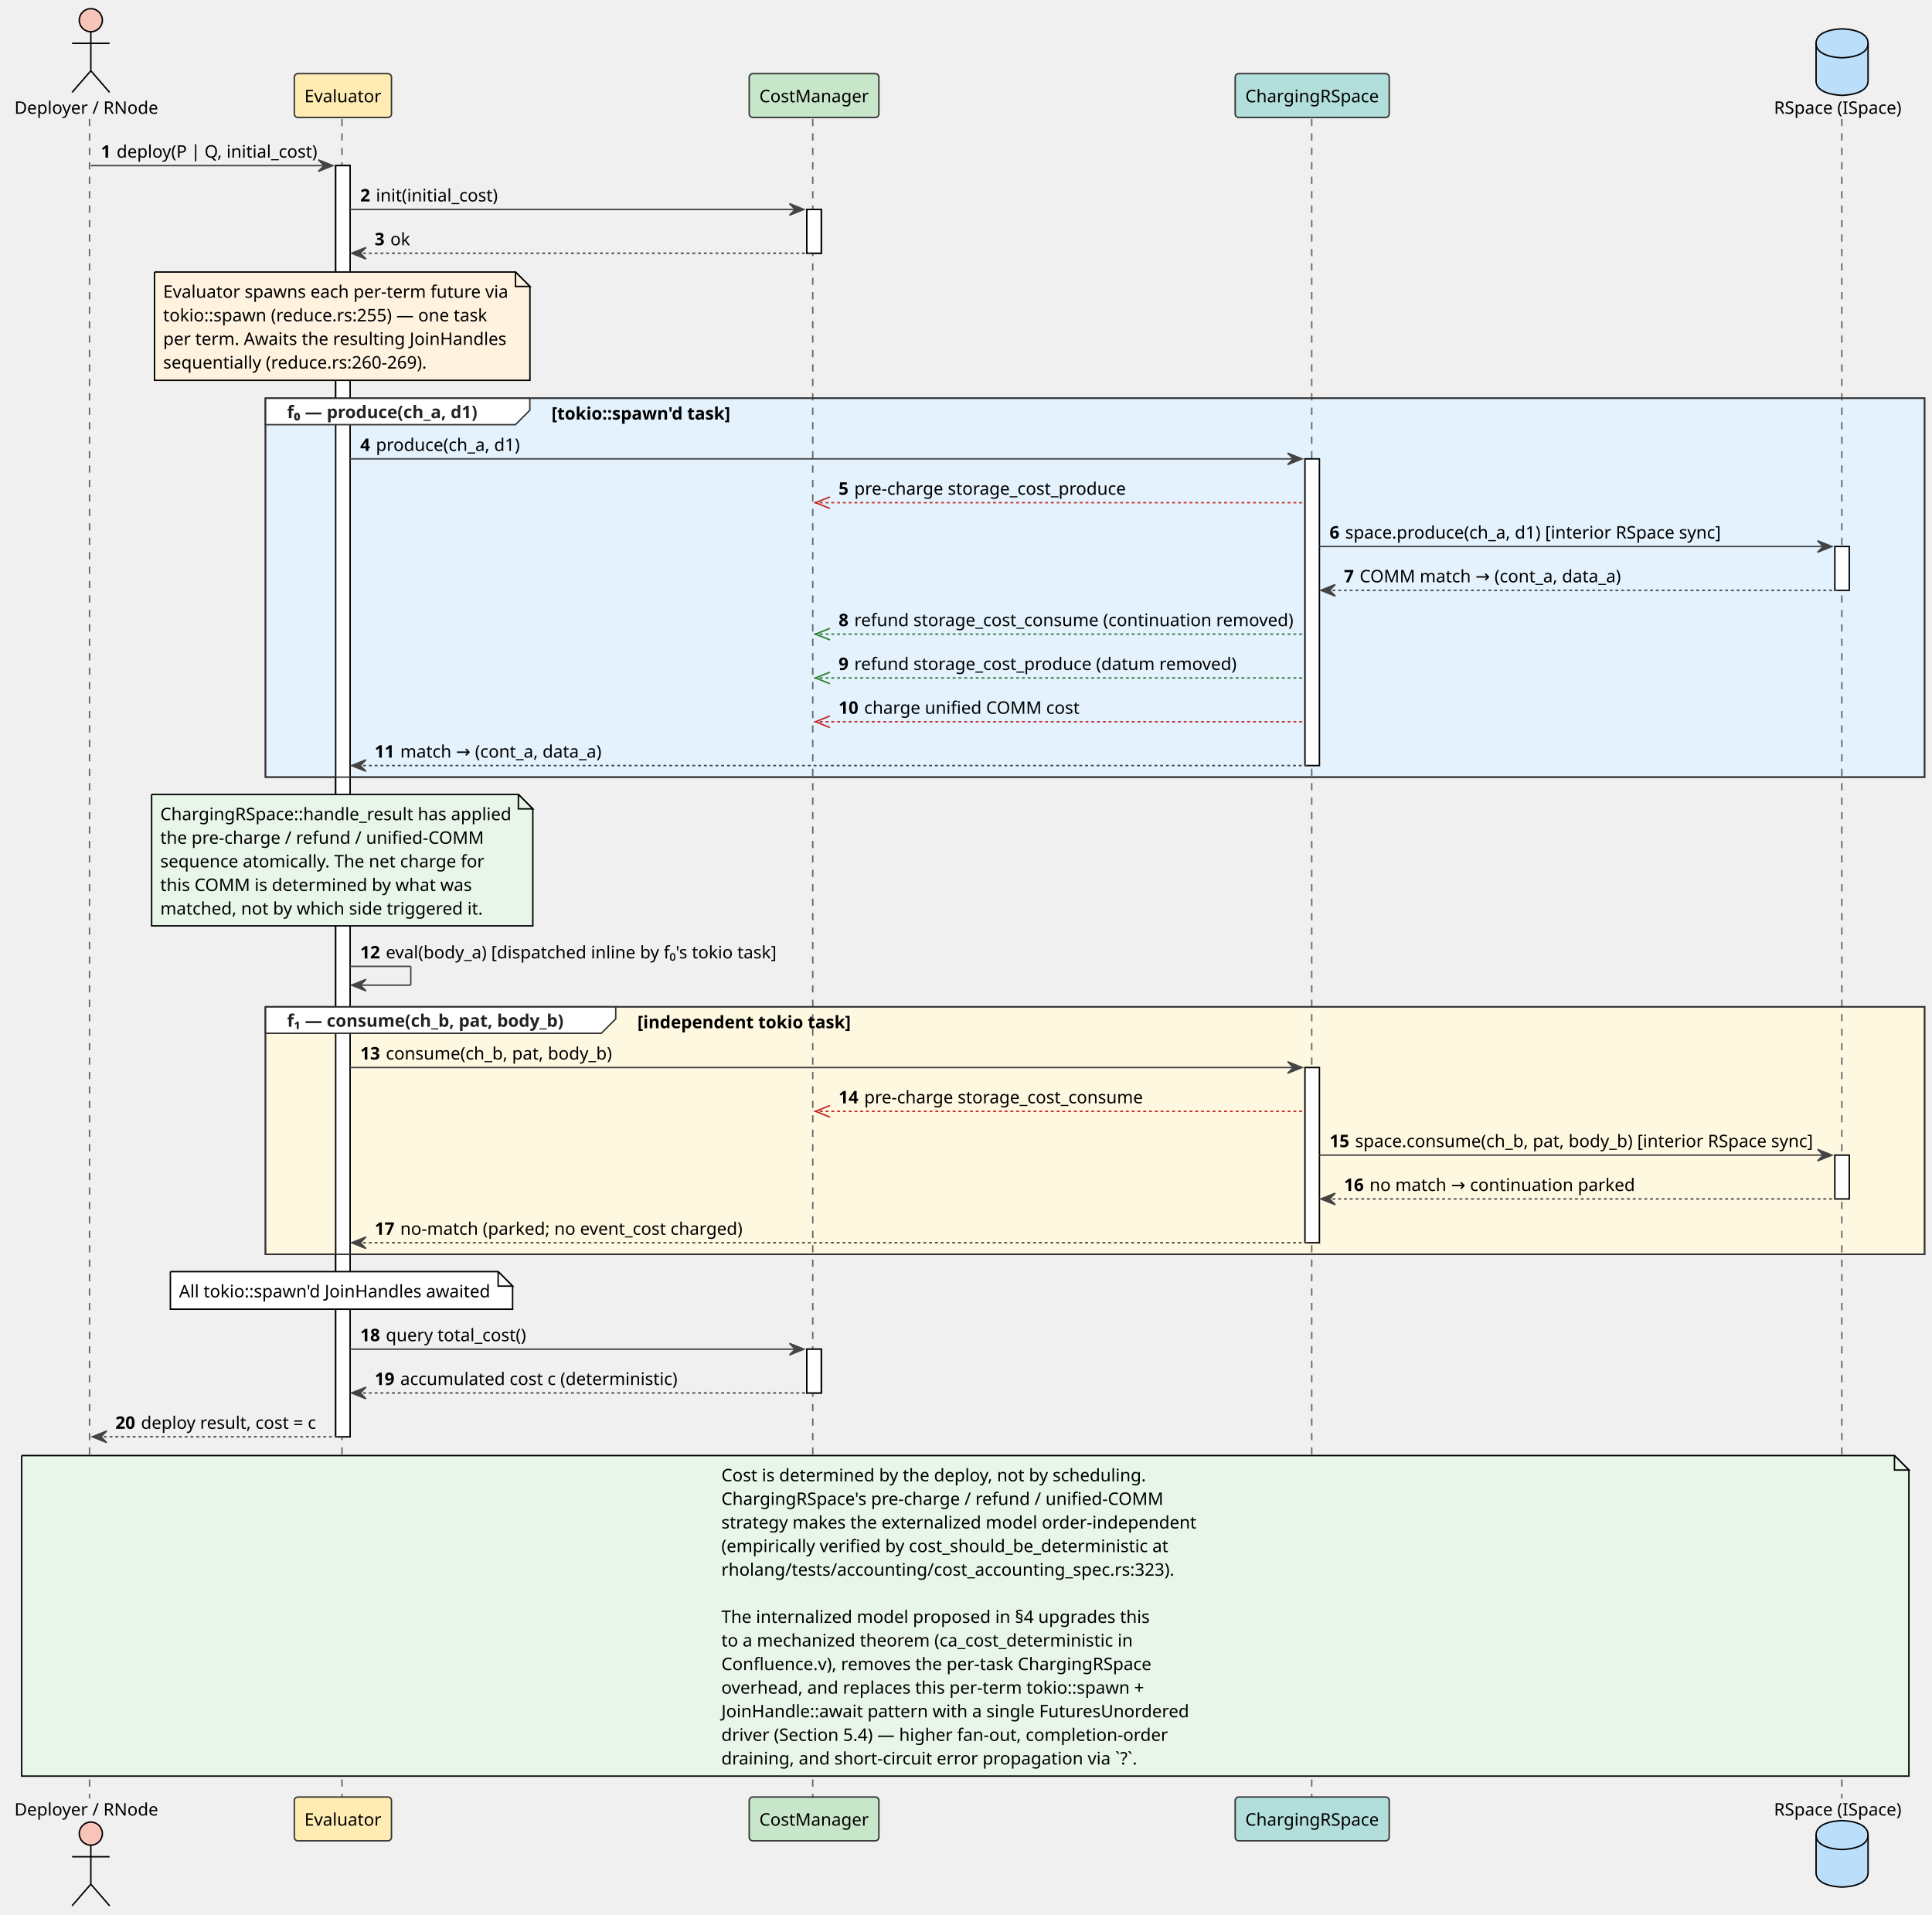
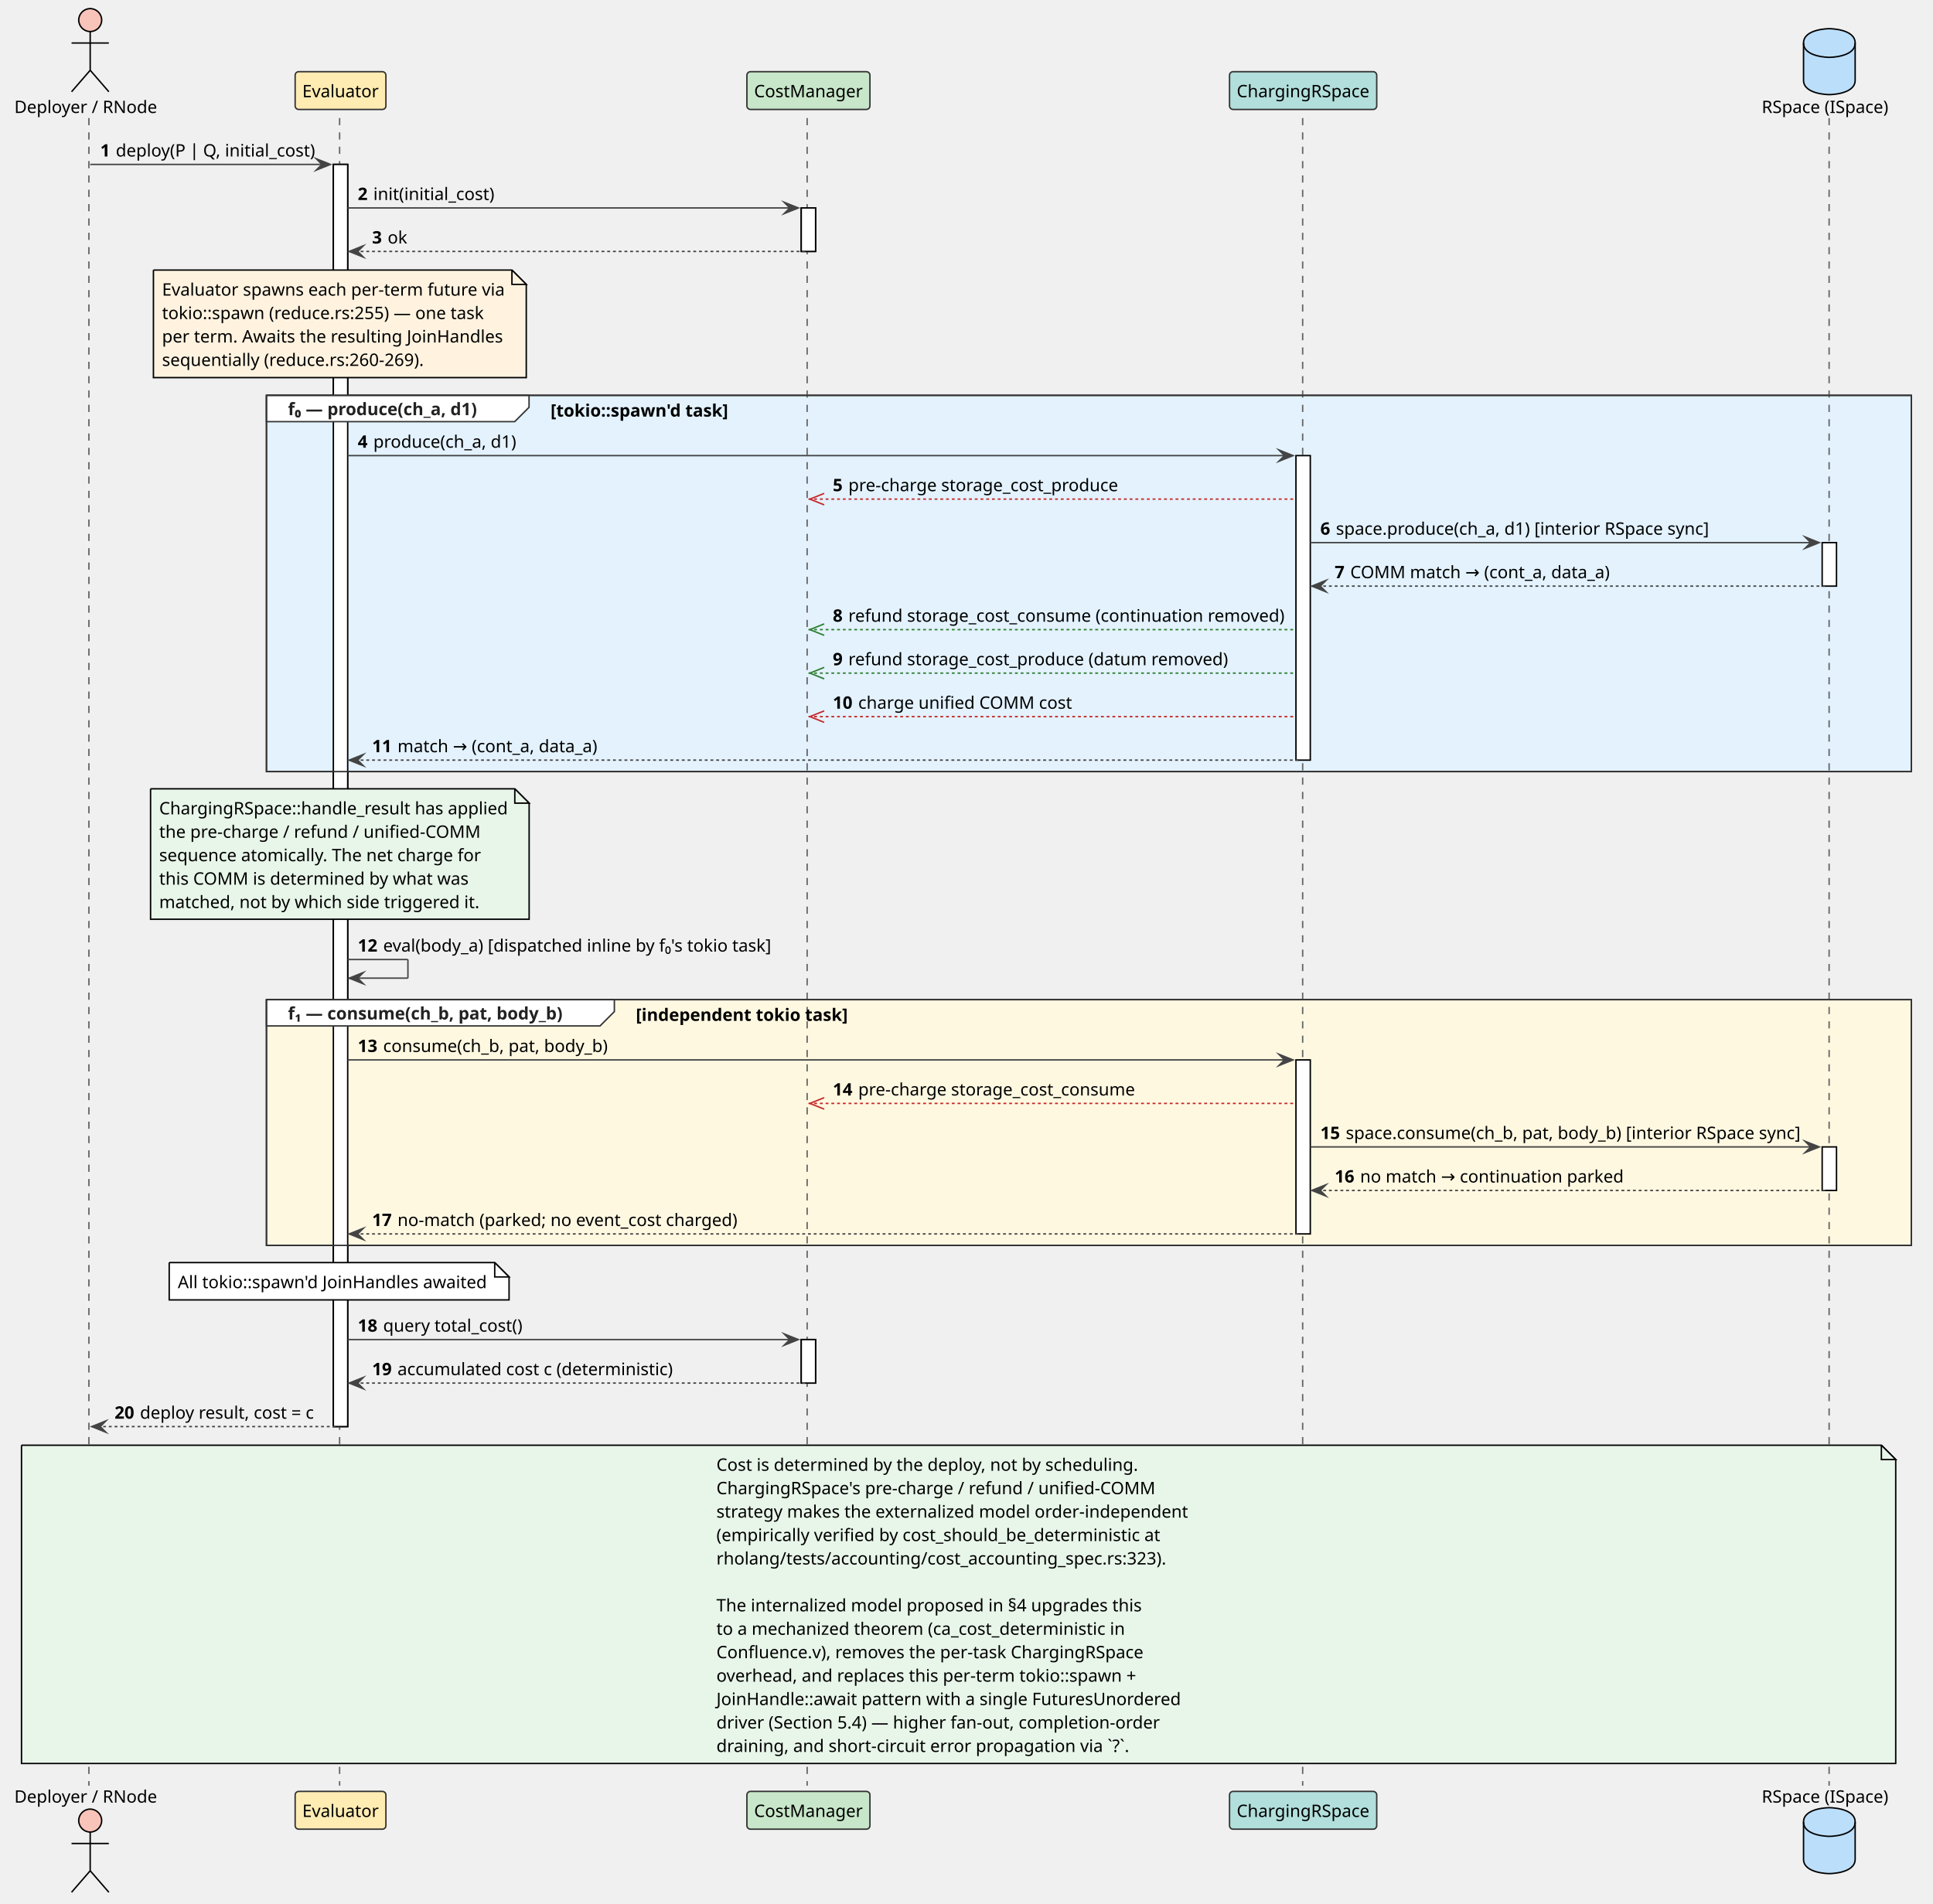
- <svg xmlns="http://www.w3.org/2000/svg" contentStyleType="text/css" data-diagram-type="SEQUENCE" height="1326px" preserveAspectRatio="none" style="width:1338px;height:1326px;background:#FFFFFF;" version="1.1" viewBox="0 0 1338 1326" width="1338px" zoomAndPan="magnify">
+ <svg xmlns="http://www.w3.org/2000/svg" contentStyleType="text/css" data-diagram-type="SEQUENCE" height="1328px" preserveAspectRatio="none" style="width:1348px;height:1328px;background:#FFFFFF;" version="1.1" viewBox="0 0 1348 1328" width="1348px" zoomAndPan="magnify">
  <defs />
  <g>
    <g>
      <rect fill="#FFFFFF" height="880.356" style="stroke:#000000;stroke-width:1;" width="10" x="232.471" y="114.688" />
    </g>
    <g>
      <rect fill="#FFFFFF" height="30.344" style="stroke:#000000;stroke-width:1;" width="10" x="558.761" y="145.032" />
    </g>
    <g>
      <rect fill="#FFFFFF" height="30.344" style="stroke:#000000;stroke-width:1;" width="10" x="558.761" y="934.356" />
    </g>
    <g>
      <rect fill="#FFFFFF" height="212.409" style="stroke:#000000;stroke-width:1;" width="10" x="903.752" y="317.785" />
    </g>
    <g>
      <rect fill="#FFFFFF" height="121.376" style="stroke:#000000;stroke-width:1;" width="10" x="903.752" y="739.291" />
    </g>
    <g>
      <rect fill="#FFFFFF" height="30.344" style="stroke:#000000;stroke-width:1;" width="10" x="1270.714" y="378.474" />
    </g>
    <g>
      <rect fill="#FFFFFF" height="30.344" style="stroke:#000000;stroke-width:1;" width="10" x="1270.714" y="799.979" />
    </g>
-     <rect fill="#E3F2FD" height="262.441" style="stroke:#333333;stroke-width:1;" width="1149.043" x="183.825" y="275.753" />
-     <rect fill="#FFF8E1" height="171.409" style="stroke:#333333;stroke-width:1;" width="1149.043" x="183.825" y="697.259" />
-     <g class="participant-lifeline" data-entity-uid="part1" data-qualified-name="D" id="part1-lifeline">
+     <rect fill="#E3F2FD" height="262.441" style="stroke:#333333;stroke-width:1;" width="1147.043" x="185.825" y="275.753" />
+     <rect fill="#FFF8E1" height="171.409" style="stroke:#333333;stroke-width:1;" width="1147.043" x="185.825" y="697.259" />
+     <g class="participant-lifeline" data-entity-uid="part1" data-qualified-name="D" data-source-line="55" id="part1-lifeline">
      <g>
        <rect fill="#000000" fill-opacity="0" height="1163.173" width="8" x="58.902" y="82.344" />
        <line style="stroke:#666666;stroke-width:1;stroke-dasharray:5,5;" x1="62" x2="62" y1="82.344" y2="1245.517" />
      </g>
    </g>
-     <g class="participant-lifeline" data-entity-uid="part2" data-qualified-name="Ev" id="part2-lifeline">
+     <g class="participant-lifeline" data-entity-uid="part2" data-qualified-name="Ev" data-source-line="56" id="part2-lifeline">
      <g>
        <rect fill="#000000" fill-opacity="0" height="1163.173" width="8" x="233.471" y="82.344" />
        <line style="stroke:#666666;stroke-width:1;stroke-dasharray:5,5;" x1="236.825" x2="236.825" y1="82.344" y2="1245.517" />
      </g>
    </g>
-     <g class="participant-lifeline" data-entity-uid="part3" data-qualified-name="CM" id="part3-lifeline">
+     <g class="participant-lifeline" data-entity-uid="part3" data-qualified-name="CM" data-source-line="57" id="part3-lifeline">
      <g>
        <rect fill="#000000" fill-opacity="0" height="1163.173" width="8" x="559.761" y="82.344" />
        <line style="stroke:#666666;stroke-width:1;stroke-dasharray:5,5;" x1="562.865" x2="562.865" y1="82.344" y2="1245.517" />
      </g>
    </g>
-     <g class="participant-lifeline" data-entity-uid="part4" data-qualified-name="CR" id="part4-lifeline">
+     <g class="participant-lifeline" data-entity-uid="part4" data-qualified-name="CR" data-source-line="58" id="part4-lifeline">
      <g>
        <rect fill="#000000" fill-opacity="0" height="1163.173" width="8" x="904.752" y="82.344" />
        <line style="stroke:#666666;stroke-width:1;stroke-dasharray:5,5;" x1="908.425" x2="908.425" y1="82.344" y2="1245.517" />
      </g>
    </g>
-     <g class="participant-lifeline" data-entity-uid="part5" data-qualified-name="RS" id="part5-lifeline">
+     <g class="participant-lifeline" data-entity-uid="part5" data-qualified-name="RS" data-source-line="59" id="part5-lifeline">
      <g>
        <rect fill="#000000" fill-opacity="0" height="1163.173" width="8" x="1271.714" y="82.344" />
        <line style="stroke:#666666;stroke-width:1;stroke-dasharray:5,5;" x1="1275.56" x2="1275.56" y1="82.344" y2="1245.517" />
      </g>
    </g>
-     <g class="participant participant-head" data-entity-uid="part1" data-qualified-name="D" id="part1-head">
+     <g class="participant participant-head" data-entity-uid="part1" data-qualified-name="D" data-source-line="55" id="part1-head">
      <text fill="#000000" font-family="'sans-serif'" font-size="12" lengthAdjust="spacing" textLength="99.805" x="10" y="78.828">Deployer / RNode</text>
      <ellipse cx="62.902" cy="14" fill="#F8C3B8" rx="8" ry="8" style="stroke:#000000;stroke-width:1;" />
      <path d="M62.902,22 L62.902,49 M49.902,30 L75.902,30 M62.902,49 L49.902,64 M62.902,49 L75.902,64" fill="none" style="stroke:#000000;stroke-width:1;" />
    </g>
-     <g class="participant participant-tail" data-entity-uid="part1" data-qualified-name="D" id="part1-tail">
+     <g class="participant participant-tail" data-entity-uid="part1" data-qualified-name="D" data-source-line="55" id="part1-tail">
      <text fill="#000000" font-family="'sans-serif'" font-size="12" lengthAdjust="spacing" textLength="99.805" x="10" y="1257.346">Deployer / RNode</text>
      <ellipse cx="62.902" cy="1269.862" fill="#F8C3B8" rx="8" ry="8" style="stroke:#000000;stroke-width:1;" />
      <path d="M62.902,1277.862 L62.902,1304.862 M49.902,1285.862 L75.902,1285.862 M62.902,1304.862 L49.902,1319.862 M62.902,1304.862 L75.902,1319.862" fill="none" style="stroke:#000000;stroke-width:1;" />
    </g>
-     <g class="participant participant-head" data-entity-uid="part2" data-qualified-name="Ev" id="part2-head">
-       <rect fill="#FFECB3" height="30.344" rx="2.5" ry="2.5" style="stroke:#333333;stroke-width:1;" width="67.292" x="203.825" y="51" />
-       <text fill="#000000" font-family="'sans-serif'" font-size="12" lengthAdjust="spacing" textLength="53.292" x="210.825" y="70.828">Evaluator</text>
-     </g>
-     <g class="participant participant-tail" data-entity-uid="part2" data-qualified-name="Ev" id="part2-tail">
-       <rect fill="#FFECB3" height="30.344" rx="2.5" ry="2.5" style="stroke:#333333;stroke-width:1;" width="67.292" x="203.825" y="1244.517" />
-       <text fill="#000000" font-family="'sans-serif'" font-size="12" lengthAdjust="spacing" textLength="53.292" x="210.825" y="1264.346">Evaluator</text>
-     </g>
-     <g class="participant participant-head" data-entity-uid="part3" data-qualified-name="CM" id="part3-head">
-       <rect fill="#C8E6C9" height="30.344" rx="2.5" ry="2.5" style="stroke:#333333;stroke-width:1;" width="89.793" x="518.865" y="51" />
-       <text fill="#000000" font-family="'sans-serif'" font-size="12" lengthAdjust="spacing" textLength="75.793" x="525.865" y="70.828">CostManager</text>
-     </g>
-     <g class="participant participant-tail" data-entity-uid="part3" data-qualified-name="CM" id="part3-tail">
-       <rect fill="#C8E6C9" height="30.344" rx="2.5" ry="2.5" style="stroke:#333333;stroke-width:1;" width="89.793" x="518.865" y="1244.517" />
-       <text fill="#000000" font-family="'sans-serif'" font-size="12" lengthAdjust="spacing" textLength="75.793" x="525.865" y="1264.346">CostManager</text>
-     </g>
-     <g class="participant participant-head" data-entity-uid="part4" data-qualified-name="CR" id="part4-head">
-       <rect fill="#B2DFDB" height="30.344" rx="2.5" ry="2.5" style="stroke:#333333;stroke-width:1;" width="106.653" x="855.425" y="51" />
-       <text fill="#000000" font-family="'sans-serif'" font-size="12" lengthAdjust="spacing" textLength="92.653" x="862.425" y="70.828">ChargingRSpace</text>
-     </g>
-     <g class="participant participant-tail" data-entity-uid="part4" data-qualified-name="CR" id="part4-tail">
-       <rect fill="#B2DFDB" height="30.344" rx="2.5" ry="2.5" style="stroke:#333333;stroke-width:1;" width="106.653" x="855.425" y="1244.517" />
-       <text fill="#000000" font-family="'sans-serif'" font-size="12" lengthAdjust="spacing" textLength="92.653" x="862.425" y="1264.346">ChargingRSpace</text>
-     </g>
-     <g class="participant participant-head" data-entity-uid="part5" data-qualified-name="RS" id="part5-head">
+     <g class="participant participant-head" data-entity-uid="part2" data-qualified-name="Ev" data-source-line="56" id="part2-head">
+       <rect fill="#FFECB3" height="26.344" rx="2.5" ry="2.5" style="stroke:#333333;stroke-width:1;" width="63.292" x="205.825" y="50" />
+       <text fill="#000000" font-family="'sans-serif'" font-size="12" lengthAdjust="spacing" textLength="53.292" x="210.825" y="67.828">Evaluator</text>
+     </g>
+     <g class="participant participant-tail" data-entity-uid="part2" data-qualified-name="Ev" data-source-line="56" id="part2-tail">
+       <rect fill="#FFECB3" height="26.344" rx="2.5" ry="2.5" style="stroke:#333333;stroke-width:1;" width="63.292" x="205.825" y="1249.517" />
+       <text fill="#000000" font-family="'sans-serif'" font-size="12" lengthAdjust="spacing" textLength="53.292" x="210.825" y="1267.346">Evaluator</text>
+     </g>
+     <g class="participant participant-head" data-entity-uid="part3" data-qualified-name="CM" data-source-line="57" id="part3-head">
+       <rect fill="#C8E6C9" height="26.344" rx="2.5" ry="2.5" style="stroke:#333333;stroke-width:1;" width="85.793" x="520.865" y="50" />
+       <text fill="#000000" font-family="'sans-serif'" font-size="12" lengthAdjust="spacing" textLength="75.793" x="525.865" y="67.828">CostManager</text>
+     </g>
+     <g class="participant participant-tail" data-entity-uid="part3" data-qualified-name="CM" data-source-line="57" id="part3-tail">
+       <rect fill="#C8E6C9" height="26.344" rx="2.5" ry="2.5" style="stroke:#333333;stroke-width:1;" width="85.793" x="520.865" y="1249.517" />
+       <text fill="#000000" font-family="'sans-serif'" font-size="12" lengthAdjust="spacing" textLength="75.793" x="525.865" y="1267.346">CostManager</text>
+     </g>
+     <g class="participant participant-head" data-entity-uid="part4" data-qualified-name="CR" data-source-line="58" id="part4-head">
+       <rect fill="#B2DFDB" height="26.344" rx="2.5" ry="2.5" style="stroke:#333333;stroke-width:1;" width="102.653" x="857.425" y="50" />
+       <text fill="#000000" font-family="'sans-serif'" font-size="12" lengthAdjust="spacing" textLength="92.653" x="862.425" y="67.828">ChargingRSpace</text>
+     </g>
+     <g class="participant participant-tail" data-entity-uid="part4" data-qualified-name="CR" data-source-line="58" id="part4-tail">
+       <rect fill="#B2DFDB" height="26.344" rx="2.5" ry="2.5" style="stroke:#333333;stroke-width:1;" width="102.653" x="857.425" y="1249.517" />
+       <text fill="#000000" font-family="'sans-serif'" font-size="12" lengthAdjust="spacing" textLength="92.653" x="862.425" y="1267.346">ChargingRSpace</text>
+     </g>
+     <g class="participant participant-head" data-entity-uid="part5" data-qualified-name="RS" data-source-line="59" id="part5-head">
      <text fill="#000000" font-family="'sans-serif'" font-size="12" lengthAdjust="spacing" textLength="88.309" x="1228.56" y="78.828">RSpace (ISpace)</text>
      <path d="M1257.714,30 C1257.714,20 1275.714,20 1275.714,20 C1275.714,20 1293.714,20 1293.714,30 L1293.714,56 C1293.714,66 1275.714,66 1275.714,66 C1275.714,66 1257.714,66 1257.714,56 L1257.714,30" fill="#BBDEFB" style="stroke:#000000;stroke-width:1;" />
      <path d="M1257.714,30 C1257.714,40 1275.714,40 1275.714,40 C1275.714,40 1293.714,40 1293.714,30" fill="none" style="stroke:#000000;stroke-width:1;" />
    </g>
-     <g class="participant participant-tail" data-entity-uid="part5" data-qualified-name="RS" id="part5-tail">
+     <g class="participant participant-tail" data-entity-uid="part5" data-qualified-name="RS" data-source-line="59" id="part5-tail">
      <text fill="#000000" font-family="'sans-serif'" font-size="12" lengthAdjust="spacing" textLength="88.309" x="1228.56" y="1257.346">RSpace (ISpace)</text>
      <path d="M1257.714,1270.862 C1257.714,1260.862 1275.714,1260.862 1275.714,1260.862 C1275.714,1260.862 1293.714,1260.862 1293.714,1270.862 L1293.714,1296.862 C1293.714,1306.862 1275.714,1306.862 1275.714,1306.862 C1275.714,1306.862 1257.714,1306.862 1257.714,1296.862 L1257.714,1270.862" fill="#BBDEFB" style="stroke:#000000;stroke-width:1;" />
      <path d="M1257.714,1270.862 C1257.714,1280.862 1275.714,1280.862 1275.714,1280.862 C1275.714,1280.862 1293.714,1280.862 1293.714,1270.862" fill="none" style="stroke:#000000;stroke-width:1;" />
    </g>
    <g>
      <rect fill="#FFFFFF" height="880.356" style="stroke:#000000;stroke-width:1;" width="10" x="232.471" y="114.688" />
    </g>
    <g>
      <rect fill="#FFFFFF" height="30.344" style="stroke:#000000;stroke-width:1;" width="10" x="558.761" y="145.032" />
    </g>
    <g>
      <rect fill="#FFFFFF" height="30.344" style="stroke:#000000;stroke-width:1;" width="10" x="558.761" y="934.356" />
    </g>
    <g>
      <rect fill="#FFFFFF" height="212.409" style="stroke:#000000;stroke-width:1;" width="10" x="903.752" y="317.785" />
    </g>
    <g>
      <rect fill="#FFFFFF" height="121.376" style="stroke:#000000;stroke-width:1;" width="10" x="903.752" y="739.291" />
    </g>
    <g>
      <rect fill="#FFFFFF" height="30.344" style="stroke:#000000;stroke-width:1;" width="10" x="1270.714" y="378.474" />
    </g>
    <g>
      <rect fill="#FFFFFF" height="30.344" style="stroke:#000000;stroke-width:1;" width="10" x="1270.714" y="799.979" />
    </g>
-     <g class="message" data-entity-1="part1" data-entity-2="part2" id="msg1">
-       <polygon fill="#444444" points="220.471,110.688,230.471,114.688,220.471,118.688,224.471,114.688" style="stroke:#444444;stroke-width:1;" />
+     <g class="message" data-entity-1="part1" data-entity-2="part2" data-source-line="61" id="msg1">
+       <polygon fill="#444444" points="220.471,110.688,230.471,114.688,220.471,118.688,224.471,114.688" style="stroke:#444444;stroke-width:1;stroke-linejoin:miter;stroke-miterlimit:10;" />
      <line style="stroke:#444444;stroke-width:1;" x1="62.902" x2="226.471" y1="114.688" y2="114.688" />
-       <text fill="#000000" font-family="'sans-serif'" font-size="12" font-weight="bold" lengthAdjust="spacing" textLength="6.864" x="69.902" y="109.172">1</text>
+       <text fill="#000000" font-family="'sans-serif'" font-size="12" font-weight="700" lengthAdjust="spacing" textLength="6.864" x="69.902" y="109.172">1</text>
      <text fill="#000000" font-family="'sans-serif'" font-size="12" lengthAdjust="spacing" textLength="139.705" x="80.766" y="109.172">deploy(P ∣ Q, initial_cost)</text>
    </g>
-     <g class="message" data-entity-1="part2" data-entity-2="part3" id="msg2">
-       <polygon fill="#444444" points="546.761,141.032,556.761,145.032,546.761,149.032,550.761,145.032" style="stroke:#444444;stroke-width:1;" />
+     <g class="message" data-entity-1="part2" data-entity-2="part3" data-source-line="62" id="msg2">
+       <polygon fill="#444444" points="546.761,141.032,556.761,145.032,546.761,149.032,550.761,145.032" style="stroke:#444444;stroke-width:1;stroke-linejoin:miter;stroke-miterlimit:10;" />
      <line style="stroke:#444444;stroke-width:1;" x1="242.471" x2="552.761" y1="145.032" y2="145.032" />
-       <text fill="#000000" font-family="'sans-serif'" font-size="12" font-weight="bold" lengthAdjust="spacing" textLength="6.864" x="249.471" y="139.516">2</text>
+       <text fill="#000000" font-family="'sans-serif'" font-size="12" font-weight="700" lengthAdjust="spacing" textLength="6.864" x="249.471" y="139.516">2</text>
      <text fill="#000000" font-family="'sans-serif'" font-size="12" lengthAdjust="spacing" textLength="84.433" x="260.335" y="139.516">init(initial_cost)</text>
    </g>
-     <g class="message" data-entity-1="part3" data-entity-2="part2" id="msg3">
-       <polygon fill="#444444" points="253.471,171.376,243.471,175.376,253.471,179.376,249.471,175.376" style="stroke:#444444;stroke-width:1;" />
+     <g class="message" data-entity-1="part3" data-entity-2="part2" data-source-line="63" id="msg3">
+       <polygon fill="#444444" points="253.471,171.376,243.471,175.376,253.471,179.376,249.471,175.376" style="stroke:#444444;stroke-width:1;stroke-linejoin:miter;stroke-miterlimit:10;" />
      <line style="stroke:#444444;stroke-width:1;stroke-dasharray:2,2;" x1="247.471" x2="562.761" y1="175.376" y2="175.376" />
-       <text fill="#000000" font-family="'sans-serif'" font-size="12" font-weight="bold" lengthAdjust="spacing" textLength="6.864" x="259.471" y="169.86">3</text>
+       <text fill="#000000" font-family="'sans-serif'" font-size="12" font-weight="700" lengthAdjust="spacing" textLength="6.864" x="259.471" y="169.86">3</text>
      <text fill="#000000" font-family="'sans-serif'" font-size="12" lengthAdjust="spacing" textLength="13.668" x="270.335" y="169.86">ok</text>
    </g>
    <path d="M107,188.376 L107,263.377 L367,263.377 L367,198.376 L357,188.376 L107,188.376" fill="#FFF3E0" style="stroke:#000000;stroke-width:1;" />
    <path d="M357,188.376 L357,198.376 L367,198.376 L357,188.376" fill="#FFF3E0" style="stroke:#000000;stroke-width:1;" />
    <text fill="#000000" font-family="'sans-serif'" font-size="12" lengthAdjust="spacing" textLength="239.21" x="113" y="206.204">Evaluator spawns each per-term future via</text>
    <text fill="#000000" font-family="'sans-serif'" font-size="12" lengthAdjust="spacing" textLength="224.618" x="113" y="222.549">tokio::spawn (reduce.rs:255) — one task</text>
    <text fill="#000000" font-family="'sans-serif'" font-size="12" lengthAdjust="spacing" textLength="238.01" x="113" y="238.893">per term. Awaits the resulting JoinHandles</text>
    <text fill="#000000" font-family="'sans-serif'" font-size="12" lengthAdjust="spacing" textLength="182.737" x="113" y="255.237">sequentially (reduce.rs:260-269).</text>
-     <path d="M183.825,275.753 L366.934,275.753 L366.934,284.097 L356.934,294.097 L183.825,294.097 L183.825,275.753" fill="#FFFFFF" style="stroke:#333333;stroke-width:1;" />
-     <rect fill="none" height="262.441" style="stroke:#333333;stroke-width:1;" width="1149.043" x="183.825" y="275.753" />
-     <text fill="#222222" font-family="'sans-serif'" font-size="12" font-weight="bold" lengthAdjust="spacing" textLength="131.869" x="198.825" y="289.581">f₀ — produce(ch_a, d1)</text>
-     <text fill="#000000" font-family="'sans-serif'" font-size="12" font-weight="bold" lengthAdjust="spacing" textLength="124.549" x="381.934" y="290.581">[tokio::spawn'd task]</text>
-     <g class="message" data-entity-1="part2" data-entity-2="part4" id="msg4">
-       <polygon fill="#444444" points="891.752,313.785,901.752,317.785,891.752,321.785,895.752,317.785" style="stroke:#444444;stroke-width:1;" />
+     <path d="M185.825,275.753 L368.934,275.753 L368.934,284.097 L358.934,294.097 L185.825,294.097 L185.825,275.753" fill="#FFFFFF" style="stroke:#333333;stroke-width:1;" />
+     <rect fill="none" height="262.441" style="stroke:#333333;stroke-width:1;" width="1147.043" x="185.825" y="275.753" />
+     <text fill="#222222" font-family="'sans-serif'" font-size="12" font-weight="700" lengthAdjust="spacing" textLength="131.869" x="200.825" y="289.581">f₀ — produce(ch_a, d1)</text>
+     <text fill="#000000" font-family="'sans-serif'" font-size="12" font-weight="700" lengthAdjust="spacing" textLength="124.549" x="383.934" y="290.581">[tokio::spawn'd task]</text>
+     <g class="message" data-entity-1="part2" data-entity-2="part4" data-source-line="72" id="msg4">
+       <polygon fill="#444444" points="891.752,313.785,901.752,317.785,891.752,321.785,895.752,317.785" style="stroke:#444444;stroke-width:1;stroke-linejoin:miter;stroke-miterlimit:10;" />
      <line style="stroke:#444444;stroke-width:1;" x1="242.471" x2="897.752" y1="317.785" y2="317.785" />
-       <text fill="#000000" font-family="'sans-serif'" font-size="12" font-weight="bold" lengthAdjust="spacing" textLength="6.864" x="249.471" y="312.269">4</text>
+       <text fill="#000000" font-family="'sans-serif'" font-size="12" font-weight="700" lengthAdjust="spacing" textLength="6.864" x="249.471" y="312.269">4</text>
      <text fill="#000000" font-family="'sans-serif'" font-size="12" lengthAdjust="spacing" textLength="99.937" x="260.335" y="312.269">produce(ch_a, d1)</text>
    </g>
-     <g class="message" data-entity-1="part4" data-entity-2="part3" id="msg5">
+     <g class="message" data-entity-1="part4" data-entity-2="part3" data-source-line="73" id="msg5">
      <line style="stroke:#C62828;stroke-width:1;" x1="564.761" x2="574.761" y1="348.129" y2="344.129" />
      <line style="stroke:#C62828;stroke-width:1;" x1="564.761" x2="574.761" y1="348.129" y2="352.129" />
      <line style="stroke:#C62828;stroke-width:1;stroke-dasharray:2,2;" x1="563.761" x2="902.752" y1="348.129" y2="348.129" />
-       <text fill="#000000" font-family="'sans-serif'" font-size="12" font-weight="bold" lengthAdjust="spacing" textLength="6.864" x="580.761" y="342.613">5</text>
+       <text fill="#000000" font-family="'sans-serif'" font-size="12" font-weight="700" lengthAdjust="spacing" textLength="6.864" x="580.761" y="342.613">5</text>
      <text fill="#000000" font-family="'sans-serif'" font-size="12" lengthAdjust="spacing" textLength="188.953" x="591.625" y="342.613">pre-charge storage_cost_produce</text>
    </g>
-     <g class="message" data-entity-1="part4" data-entity-2="part5" id="msg6">
-       <polygon fill="#444444" points="1258.714,374.474,1268.714,378.474,1258.714,382.474,1262.714,378.474" style="stroke:#444444;stroke-width:1;" />
+     <g class="message" data-entity-1="part4" data-entity-2="part5" data-source-line="74" id="msg6">
+       <polygon fill="#444444" points="1258.714,374.474,1268.714,378.474,1258.714,382.474,1262.714,378.474" style="stroke:#444444;stroke-width:1;stroke-linejoin:miter;stroke-miterlimit:10;" />
      <line style="stroke:#444444;stroke-width:1;" x1="913.752" x2="1264.714" y1="378.474" y2="378.474" />
-       <text fill="#000000" font-family="'sans-serif'" font-size="12" font-weight="bold" lengthAdjust="spacing" textLength="6.864" x="920.752" y="372.957">6</text>
+       <text fill="#000000" font-family="'sans-serif'" font-size="12" font-weight="700" lengthAdjust="spacing" textLength="6.864" x="920.752" y="372.957">6</text>
      <text fill="#000000" font-family="'sans-serif'" font-size="12" lengthAdjust="spacing" textLength="263.534" x="931.616" y="372.957">space.produce(ch_a, d1)  [interior RSpace sync]</text>
    </g>
-     <g class="message" data-entity-1="part5" data-entity-2="part4" id="msg7">
-       <polygon fill="#444444" points="924.752,404.818,914.752,408.818,924.752,412.818,920.752,408.818" style="stroke:#444444;stroke-width:1;" />
+     <g class="message" data-entity-1="part5" data-entity-2="part4" data-source-line="75" id="msg7">
+       <polygon fill="#444444" points="924.752,404.818,914.752,408.818,924.752,412.818,920.752,408.818" style="stroke:#444444;stroke-width:1;stroke-linejoin:miter;stroke-miterlimit:10;" />
      <line style="stroke:#444444;stroke-width:1;stroke-dasharray:2,2;" x1="918.752" x2="1274.714" y1="408.818" y2="408.818" />
-       <text fill="#000000" font-family="'sans-serif'" font-size="12" font-weight="bold" lengthAdjust="spacing" textLength="6.864" x="930.752" y="403.302">7</text>
+       <text fill="#000000" font-family="'sans-serif'" font-size="12" font-weight="700" lengthAdjust="spacing" textLength="6.864" x="930.752" y="403.302">7</text>
      <text fill="#000000" font-family="'sans-serif'" font-size="12" lengthAdjust="spacing" textLength="181.2" x="941.616" y="403.302">COMM match → (cont_a, data_a)</text>
    </g>
-     <g class="message" data-entity-1="part4" data-entity-2="part3" id="msg8">
+     <g class="message" data-entity-1="part4" data-entity-2="part3" data-source-line="76" id="msg8">
      <line style="stroke:#2E7D32;stroke-width:1;" x1="564.761" x2="574.761" y1="439.162" y2="435.162" />
      <line style="stroke:#2E7D32;stroke-width:1;" x1="564.761" x2="574.761" y1="439.162" y2="443.162" />
      <line style="stroke:#2E7D32;stroke-width:1;stroke-dasharray:2,2;" x1="563.761" x2="902.752" y1="439.162" y2="439.162" />
-       <text fill="#000000" font-family="'sans-serif'" font-size="12" font-weight="bold" lengthAdjust="spacing" textLength="6.864" x="580.761" y="433.646">8</text>
+       <text fill="#000000" font-family="'sans-serif'" font-size="12" font-weight="700" lengthAdjust="spacing" textLength="6.864" x="580.761" y="433.646">8</text>
      <text fill="#000000" font-family="'sans-serif'" font-size="12" lengthAdjust="spacing" textLength="305.126" x="591.625" y="433.646">refund storage_cost_consume (continuation removed)</text>
    </g>
-     <g class="message" data-entity-1="part4" data-entity-2="part3" id="msg9">
+     <g class="message" data-entity-1="part4" data-entity-2="part3" data-source-line="77" id="msg9">
      <line style="stroke:#2E7D32;stroke-width:1;" x1="564.761" x2="574.761" y1="469.506" y2="465.506" />
      <line style="stroke:#2E7D32;stroke-width:1;" x1="564.761" x2="574.761" y1="469.506" y2="473.506" />
      <line style="stroke:#2E7D32;stroke-width:1;stroke-dasharray:2,2;" x1="563.761" x2="902.752" y1="469.506" y2="469.506" />
-       <text fill="#000000" font-family="'sans-serif'" font-size="12" font-weight="bold" lengthAdjust="spacing" textLength="6.864" x="580.761" y="463.99">9</text>
+       <text fill="#000000" font-family="'sans-serif'" font-size="12" font-weight="700" lengthAdjust="spacing" textLength="6.864" x="580.761" y="463.99">9</text>
      <text fill="#000000" font-family="'sans-serif'" font-size="12" lengthAdjust="spacing" textLength="266.006" x="591.625" y="463.99">refund storage_cost_produce (datum removed)</text>
    </g>
-     <g class="message" data-entity-1="part4" data-entity-2="part3" id="msg10">
+     <g class="message" data-entity-1="part4" data-entity-2="part3" data-source-line="78" id="msg10">
      <line style="stroke:#C62828;stroke-width:1;" x1="564.761" x2="574.761" y1="499.85" y2="495.85" />
      <line style="stroke:#C62828;stroke-width:1;" x1="564.761" x2="574.761" y1="499.85" y2="503.85" />
      <line style="stroke:#C62828;stroke-width:1;stroke-dasharray:2,2;" x1="563.761" x2="902.752" y1="499.85" y2="499.85" />
-       <text fill="#000000" font-family="'sans-serif'" font-size="12" font-weight="bold" lengthAdjust="spacing" textLength="13.728" x="580.761" y="494.334">10</text>
+       <text fill="#000000" font-family="'sans-serif'" font-size="12" font-weight="700" lengthAdjust="spacing" textLength="13.728" x="580.761" y="494.334">10</text>
      <text fill="#000000" font-family="'sans-serif'" font-size="12" lengthAdjust="spacing" textLength="149.497" x="598.49" y="494.334">charge unified COMM cost</text>
    </g>
-     <g class="message" data-entity-1="part4" data-entity-2="part2" id="msg11">
-       <polygon fill="#444444" points="253.471,526.194,243.471,530.194,253.471,534.194,249.471,530.194" style="stroke:#444444;stroke-width:1;" />
+     <g class="message" data-entity-1="part4" data-entity-2="part2" data-source-line="79" id="msg11">
+       <polygon fill="#444444" points="253.471,526.194,243.471,530.194,253.471,534.194,249.471,530.194" style="stroke:#444444;stroke-width:1;stroke-linejoin:miter;stroke-miterlimit:10;" />
      <line style="stroke:#444444;stroke-width:1;stroke-dasharray:2,2;" x1="247.471" x2="907.752" y1="530.194" y2="530.194" />
-       <text fill="#000000" font-family="'sans-serif'" font-size="12" font-weight="bold" lengthAdjust="spacing" textLength="13.728" x="259.471" y="524.678">11</text>
+       <text fill="#000000" font-family="'sans-serif'" font-size="12" font-weight="700" lengthAdjust="spacing" textLength="13.728" x="259.471" y="524.678">11</text>
      <text fill="#000000" font-family="'sans-serif'" font-size="12" lengthAdjust="spacing" textLength="139.356" x="277.2" y="524.678">match → (cont_a, data_a)</text>
    </g>
    <path d="M105,550.194 L105,641.194 L369,641.194 L369,560.194 L359,550.194 L105,550.194" fill="#E8F5E9" style="stroke:#000000;stroke-width:1;" />
    <path d="M359,550.194 L359,560.194 L369,560.194 L359,550.194" fill="#E8F5E9" style="stroke:#000000;stroke-width:1;" />
    <text fill="#000000" font-family="'sans-serif'" font-size="12" lengthAdjust="spacing" textLength="243.506" x="111" y="568.022">ChargingRSpace::handle_result has applied</text>
    <text fill="#000000" font-family="'sans-serif'" font-size="12" lengthAdjust="spacing" textLength="224.978" x="111" y="584.366">the pre-charge / refund / unified-COMM</text>
    <text fill="#000000" font-family="'sans-serif'" font-size="12" lengthAdjust="spacing" textLength="225.014" x="111" y="600.71">sequence atomically. The net charge for</text>
    <text fill="#000000" font-family="'sans-serif'" font-size="12" lengthAdjust="spacing" textLength="216.29" x="111" y="617.054">this COMM is determined by what was</text>
    <text fill="#000000" font-family="'sans-serif'" font-size="12" lengthAdjust="spacing" textLength="223.826" x="111" y="633.399">matched, not by which side triggered it.</text>
-     <g class="message" data-entity-1="part2" data-entity-2="part2" id="msg12">
+     <g class="message" data-entity-1="part2" data-entity-2="part2" data-source-line="90" id="msg12">
      <line style="stroke:#444444;stroke-width:1;" x1="242.471" x2="284.471" y1="669.259" y2="669.259" />
      <line style="stroke:#444444;stroke-width:1;" x1="284.471" x2="284.471" y1="669.259" y2="682.259" />
      <line style="stroke:#444444;stroke-width:1;" x1="243.471" x2="284.471" y1="682.259" y2="682.259" />
-       <polygon fill="#444444" points="253.471,678.259,243.471,682.259,253.471,686.259,249.471,682.259" style="stroke:#444444;stroke-width:1;" />
-       <text fill="#000000" font-family="'sans-serif'" font-size="12" font-weight="bold" lengthAdjust="spacing" textLength="13.728" x="249.471" y="663.743">12</text>
+       <polygon fill="#444444" points="253.471,678.259,243.471,682.259,253.471,686.259,249.471,682.259" style="stroke:#444444;stroke-width:1;stroke-linejoin:miter;stroke-miterlimit:10;" />
+       <text fill="#000000" font-family="'sans-serif'" font-size="12" font-weight="700" lengthAdjust="spacing" textLength="13.728" x="249.471" y="663.743">12</text>
      <text fill="#000000" font-family="'sans-serif'" font-size="12" lengthAdjust="spacing" textLength="274.562" x="267.2" y="663.743">eval(body_a)  [dispatched inline by f₀'s tokio task]</text>
    </g>
-     <path d="M183.825,697.259 L426.431,697.259 L426.431,705.603 L416.431,715.603 L183.825,715.603 L183.825,697.259" fill="#FFFFFF" style="stroke:#333333;stroke-width:1;" />
-     <rect fill="none" height="171.409" style="stroke:#333333;stroke-width:1;" width="1149.043" x="183.825" y="697.259" />
-     <text fill="#222222" font-family="'sans-serif'" font-size="12" font-weight="bold" lengthAdjust="spacing" textLength="191.365" x="198.825" y="711.087">f₁ — consume(ch_b, pat, body_b)</text>
-     <text fill="#000000" font-family="'sans-serif'" font-size="12" font-weight="bold" lengthAdjust="spacing" textLength="147.721" x="441.431" y="712.087">[independent tokio task]</text>
-     <g class="message" data-entity-1="part2" data-entity-2="part4" id="msg13">
-       <polygon fill="#444444" points="891.752,735.291,901.752,739.291,891.752,743.291,895.752,739.291" style="stroke:#444444;stroke-width:1;" />
+     <path d="M185.825,697.259 L428.431,697.259 L428.431,705.603 L418.431,715.603 L185.825,715.603 L185.825,697.259" fill="#FFFFFF" style="stroke:#333333;stroke-width:1;" />
+     <rect fill="none" height="171.409" style="stroke:#333333;stroke-width:1;" width="1147.043" x="185.825" y="697.259" />
+     <text fill="#222222" font-family="'sans-serif'" font-size="12" font-weight="700" lengthAdjust="spacing" textLength="191.365" x="200.825" y="711.087">f₁ — consume(ch_b, pat, body_b)</text>
+     <text fill="#000000" font-family="'sans-serif'" font-size="12" font-weight="700" lengthAdjust="spacing" textLength="147.721" x="443.431" y="712.087">[independent tokio task]</text>
+     <g class="message" data-entity-1="part2" data-entity-2="part4" data-source-line="93" id="msg13">
+       <polygon fill="#444444" points="891.752,735.291,901.752,739.291,891.752,743.291,895.752,739.291" style="stroke:#444444;stroke-width:1;stroke-linejoin:miter;stroke-miterlimit:10;" />
      <line style="stroke:#444444;stroke-width:1;" x1="242.471" x2="897.752" y1="739.291" y2="739.291" />
-       <text fill="#000000" font-family="'sans-serif'" font-size="12" font-weight="bold" lengthAdjust="spacing" textLength="13.728" x="249.471" y="733.775">13</text>
+       <text fill="#000000" font-family="'sans-serif'" font-size="12" font-weight="700" lengthAdjust="spacing" textLength="13.728" x="249.471" y="733.775">13</text>
      <text fill="#000000" font-family="'sans-serif'" font-size="12" lengthAdjust="spacing" textLength="156.637" x="267.2" y="733.775">consume(ch_b, pat, body_b)</text>
    </g>
-     <g class="message" data-entity-1="part4" data-entity-2="part3" id="msg14">
+     <g class="message" data-entity-1="part4" data-entity-2="part3" data-source-line="94" id="msg14">
      <line style="stroke:#C62828;stroke-width:1;" x1="564.761" x2="574.761" y1="769.635" y2="765.635" />
      <line style="stroke:#C62828;stroke-width:1;" x1="564.761" x2="574.761" y1="769.635" y2="773.635" />
      <line style="stroke:#C62828;stroke-width:1;stroke-dasharray:2,2;" x1="563.761" x2="902.752" y1="769.635" y2="769.635" />
-       <text fill="#000000" font-family="'sans-serif'" font-size="12" font-weight="bold" lengthAdjust="spacing" textLength="13.728" x="580.761" y="764.119">14</text>
+       <text fill="#000000" font-family="'sans-serif'" font-size="12" font-weight="700" lengthAdjust="spacing" textLength="13.728" x="580.761" y="764.119">14</text>
      <text fill="#000000" font-family="'sans-serif'" font-size="12" lengthAdjust="spacing" textLength="193.621" x="598.49" y="764.119">pre-charge storage_cost_consume</text>
    </g>
-     <g class="message" data-entity-1="part4" data-entity-2="part5" id="msg15">
-       <polygon fill="#444444" points="1258.714,795.979,1268.714,799.979,1258.714,803.979,1262.714,799.979" style="stroke:#444444;stroke-width:1;" />
+     <g class="message" data-entity-1="part4" data-entity-2="part5" data-source-line="95" id="msg15">
+       <polygon fill="#444444" points="1258.714,795.979,1268.714,799.979,1258.714,803.979,1262.714,799.979" style="stroke:#444444;stroke-width:1;stroke-linejoin:miter;stroke-miterlimit:10;" />
      <line style="stroke:#444444;stroke-width:1;" x1="913.752" x2="1264.714" y1="799.979" y2="799.979" />
-       <text fill="#000000" font-family="'sans-serif'" font-size="12" font-weight="bold" lengthAdjust="spacing" textLength="13.728" x="920.752" y="794.463">15</text>
+       <text fill="#000000" font-family="'sans-serif'" font-size="12" font-weight="700" lengthAdjust="spacing" textLength="13.728" x="920.752" y="794.463">15</text>
      <text fill="#000000" font-family="'sans-serif'" font-size="12" lengthAdjust="spacing" textLength="320.234" x="938.48" y="794.463">space.consume(ch_b, pat, body_b)  [interior RSpace sync]</text>
    </g>
-     <g class="message" data-entity-1="part5" data-entity-2="part4" id="msg16">
-       <polygon fill="#444444" points="924.752,826.323,914.752,830.323,924.752,834.323,920.752,830.323" style="stroke:#444444;stroke-width:1;" />
+     <g class="message" data-entity-1="part5" data-entity-2="part4" data-source-line="96" id="msg16">
+       <polygon fill="#444444" points="924.752,826.323,914.752,830.323,924.752,834.323,920.752,830.323" style="stroke:#444444;stroke-width:1;stroke-linejoin:miter;stroke-miterlimit:10;" />
      <line style="stroke:#444444;stroke-width:1;stroke-dasharray:2,2;" x1="918.752" x2="1274.714" y1="830.323" y2="830.323" />
-       <text fill="#000000" font-family="'sans-serif'" font-size="12" font-weight="bold" lengthAdjust="spacing" textLength="13.728" x="930.752" y="824.807">16</text>
+       <text fill="#000000" font-family="'sans-serif'" font-size="12" font-weight="700" lengthAdjust="spacing" textLength="13.728" x="930.752" y="824.807">16</text>
      <text fill="#000000" font-family="'sans-serif'" font-size="12" lengthAdjust="spacing" textLength="183.828" x="948.48" y="824.807">no match → continuation parked</text>
    </g>
-     <g class="message" data-entity-1="part4" data-entity-2="part2" id="msg17">
-       <polygon fill="#444444" points="253.471,856.668,243.471,860.668,253.471,864.668,249.471,860.668" style="stroke:#444444;stroke-width:1;" />
+     <g class="message" data-entity-1="part4" data-entity-2="part2" data-source-line="97" id="msg17">
+       <polygon fill="#444444" points="253.471,856.668,243.471,860.668,253.471,864.668,249.471,860.668" style="stroke:#444444;stroke-width:1;stroke-linejoin:miter;stroke-miterlimit:10;" />
      <line style="stroke:#444444;stroke-width:1;stroke-dasharray:2,2;" x1="247.471" x2="907.752" y1="860.668" y2="860.668" />
-       <text fill="#000000" font-family="'sans-serif'" font-size="12" font-weight="bold" lengthAdjust="spacing" textLength="13.728" x="259.471" y="855.152">17</text>
+       <text fill="#000000" font-family="'sans-serif'" font-size="12" font-weight="700" lengthAdjust="spacing" textLength="13.728" x="259.471" y="855.152">17</text>
      <text fill="#000000" font-family="'sans-serif'" font-size="12" lengthAdjust="spacing" textLength="237.398" x="277.2" y="855.152">no-match (parked; no event_cost charged)</text>
    </g>
    <path d="M118,880.668 L118,906.668 L355,906.668 L355,890.668 L345,880.668 L118,880.668" fill="#FFFFFF" style="stroke:#000000;stroke-width:1;" />
    <path d="M345,880.668 L345,890.668 L355,890.668 L345,880.668" fill="#FFFFFF" style="stroke:#000000;stroke-width:1;" />
    <text fill="#000000" font-family="'sans-serif'" font-size="12" lengthAdjust="spacing" textLength="216.35" x="124" y="898.496">All tokio::spawn'd JoinHandles awaited</text>
-     <g class="message" data-entity-1="part2" data-entity-2="part3" id="msg18">
-       <polygon fill="#444444" points="546.761,930.356,556.761,934.356,546.761,938.356,550.761,934.356" style="stroke:#444444;stroke-width:1;" />
+     <g class="message" data-entity-1="part2" data-entity-2="part3" data-source-line="102" id="msg18">
+       <polygon fill="#444444" points="546.761,930.356,556.761,934.356,546.761,938.356,550.761,934.356" style="stroke:#444444;stroke-width:1;stroke-linejoin:miter;stroke-miterlimit:10;" />
      <line style="stroke:#444444;stroke-width:1;" x1="242.471" x2="552.761" y1="934.356" y2="934.356" />
-       <text fill="#000000" font-family="'sans-serif'" font-size="12" font-weight="bold" lengthAdjust="spacing" textLength="13.728" x="249.471" y="928.84">18</text>
+       <text fill="#000000" font-family="'sans-serif'" font-size="12" font-weight="700" lengthAdjust="spacing" textLength="13.728" x="249.471" y="928.84">18</text>
      <text fill="#000000" font-family="'sans-serif'" font-size="12" lengthAdjust="spacing" textLength="97.141" x="267.2" y="928.84">query total_cost()</text>
    </g>
-     <g class="message" data-entity-1="part3" data-entity-2="part2" id="msg19">
-       <polygon fill="#444444" points="253.471,960.7,243.471,964.7,253.471,968.7,249.471,964.7" style="stroke:#444444;stroke-width:1;" />
+     <g class="message" data-entity-1="part3" data-entity-2="part2" data-source-line="103" id="msg19">
+       <polygon fill="#444444" points="253.471,960.7,243.471,964.7,253.471,968.7,249.471,964.7" style="stroke:#444444;stroke-width:1;stroke-linejoin:miter;stroke-miterlimit:10;" />
      <line style="stroke:#444444;stroke-width:1;stroke-dasharray:2,2;" x1="247.471" x2="562.761" y1="964.7" y2="964.7" />
-       <text fill="#000000" font-family="'sans-serif'" font-size="12" font-weight="bold" lengthAdjust="spacing" textLength="13.728" x="259.471" y="959.184">19</text>
+       <text fill="#000000" font-family="'sans-serif'" font-size="12" font-weight="700" lengthAdjust="spacing" textLength="13.728" x="259.471" y="959.184">19</text>
      <text fill="#000000" font-family="'sans-serif'" font-size="12" lengthAdjust="spacing" textLength="192.001" x="277.2" y="959.184">accumulated cost c (deterministic)</text>
    </g>
-     <g class="message" data-entity-1="part2" data-entity-2="part1" id="msg20">
-       <polygon fill="#444444" points="73.902,991.044,63.902,995.044,73.902,999.044,69.902,995.044" style="stroke:#444444;stroke-width:1;" />
+     <g class="message" data-entity-1="part2" data-entity-2="part1" data-source-line="104" id="msg20">
+       <polygon fill="#444444" points="73.902,991.044,63.902,995.044,73.902,999.044,69.902,995.044" style="stroke:#444444;stroke-width:1;stroke-linejoin:miter;stroke-miterlimit:10;" />
      <line style="stroke:#444444;stroke-width:1;stroke-dasharray:2,2;" x1="67.902" x2="236.471" y1="995.044" y2="995.044" />
-       <text fill="#000000" font-family="'sans-serif'" font-size="12" font-weight="bold" lengthAdjust="spacing" textLength="13.728" x="79.902" y="989.528">20</text>
+       <text fill="#000000" font-family="'sans-serif'" font-size="12" font-weight="700" lengthAdjust="spacing" textLength="13.728" x="79.902" y="989.528">20</text>
      <text fill="#000000" font-family="'sans-serif'" font-size="12" lengthAdjust="spacing" textLength="121.741" x="97.63" y="989.528">deploy result, cost = c</text>
    </g>
    <path d="M15,1008.044 L15,1230.044 L1322,1230.044 L1322,1018.044 L1312,1008.044 L15,1008.044" fill="#E8F5E9" style="stroke:#000000;stroke-width:1;" />
    <path d="M1312,1008.044 L1312,1018.044 L1322,1018.044 L1312,1008.044" fill="#E8F5E9" style="stroke:#000000;stroke-width:1;" />
    <text fill="#000000" font-family="'sans-serif'" font-size="12" lengthAdjust="spacing" textLength="295.25" x="499.589" y="1025.872">Cost is determined by the deploy, not by scheduling.</text>
    <text fill="#000000" font-family="'sans-serif'" font-size="12" lengthAdjust="spacing" textLength="307.562" x="499.589" y="1042.216">ChargingRSpace's pre-charge / refund / unified-COMM</text>
    <text fill="#000000" font-family="'sans-serif'" font-size="12" lengthAdjust="spacing" textLength="329.69" x="499.589" y="1058.56">strategy makes the externalized model order-independent</text>
    <text fill="#000000" font-family="'sans-serif'" font-size="12" lengthAdjust="spacing" textLength="309.77" x="499.589" y="1074.904">(empirically verified by cost_should_be_deterministic at</text>
    <text fill="#000000" font-family="'sans-serif'" font-size="12" lengthAdjust="spacing" textLength="313.67" x="499.589" y="1091.248">rholang/tests/accounting/cost_accounting_spec.rs:323).</text>
    <text fill="#000000" font-family="'sans-serif'" font-size="12" lengthAdjust="spacing" textLength="3.12" x="499.589" y="1107.593"> </text>
    <text fill="#000000" font-family="'sans-serif'" font-size="12" lengthAdjust="spacing" textLength="297.134" x="499.589" y="1123.937">The internalized model proposed in §4 upgrades this</text>
    <text fill="#000000" font-family="'sans-serif'" font-size="12" lengthAdjust="spacing" textLength="285.17" x="499.589" y="1140.281">to a mechanized theorem (ca_cost_deterministic in</text>
    <text fill="#000000" font-family="'sans-serif'" font-size="12" lengthAdjust="spacing" textLength="298.394" x="499.589" y="1156.625">Confluence.v), removes the per-task ChargingRSpace</text>
    <text fill="#000000" font-family="'sans-serif'" font-size="12" lengthAdjust="spacing" textLength="293.246" x="499.589" y="1172.969">overhead, and replaces this per-term tokio::spawn +</text>
    <text fill="#000000" font-family="'sans-serif'" font-size="12" lengthAdjust="spacing" textLength="324.638" x="499.589" y="1189.313">JoinHandle::await pattern with a single FuturesUnordered</text>
    <text fill="#000000" font-family="'sans-serif'" font-size="12" lengthAdjust="spacing" textLength="309.506" x="499.589" y="1205.657">driver (Section 5.4) — higher fan-out, completion-order</text>
    <text fill="#000000" font-family="'sans-serif'" font-size="12" lengthAdjust="spacing" textLength="288.842" x="499.589" y="1222.002">draining, and short-circuit error propagation via `?`.</text>
  </g>
</svg>
